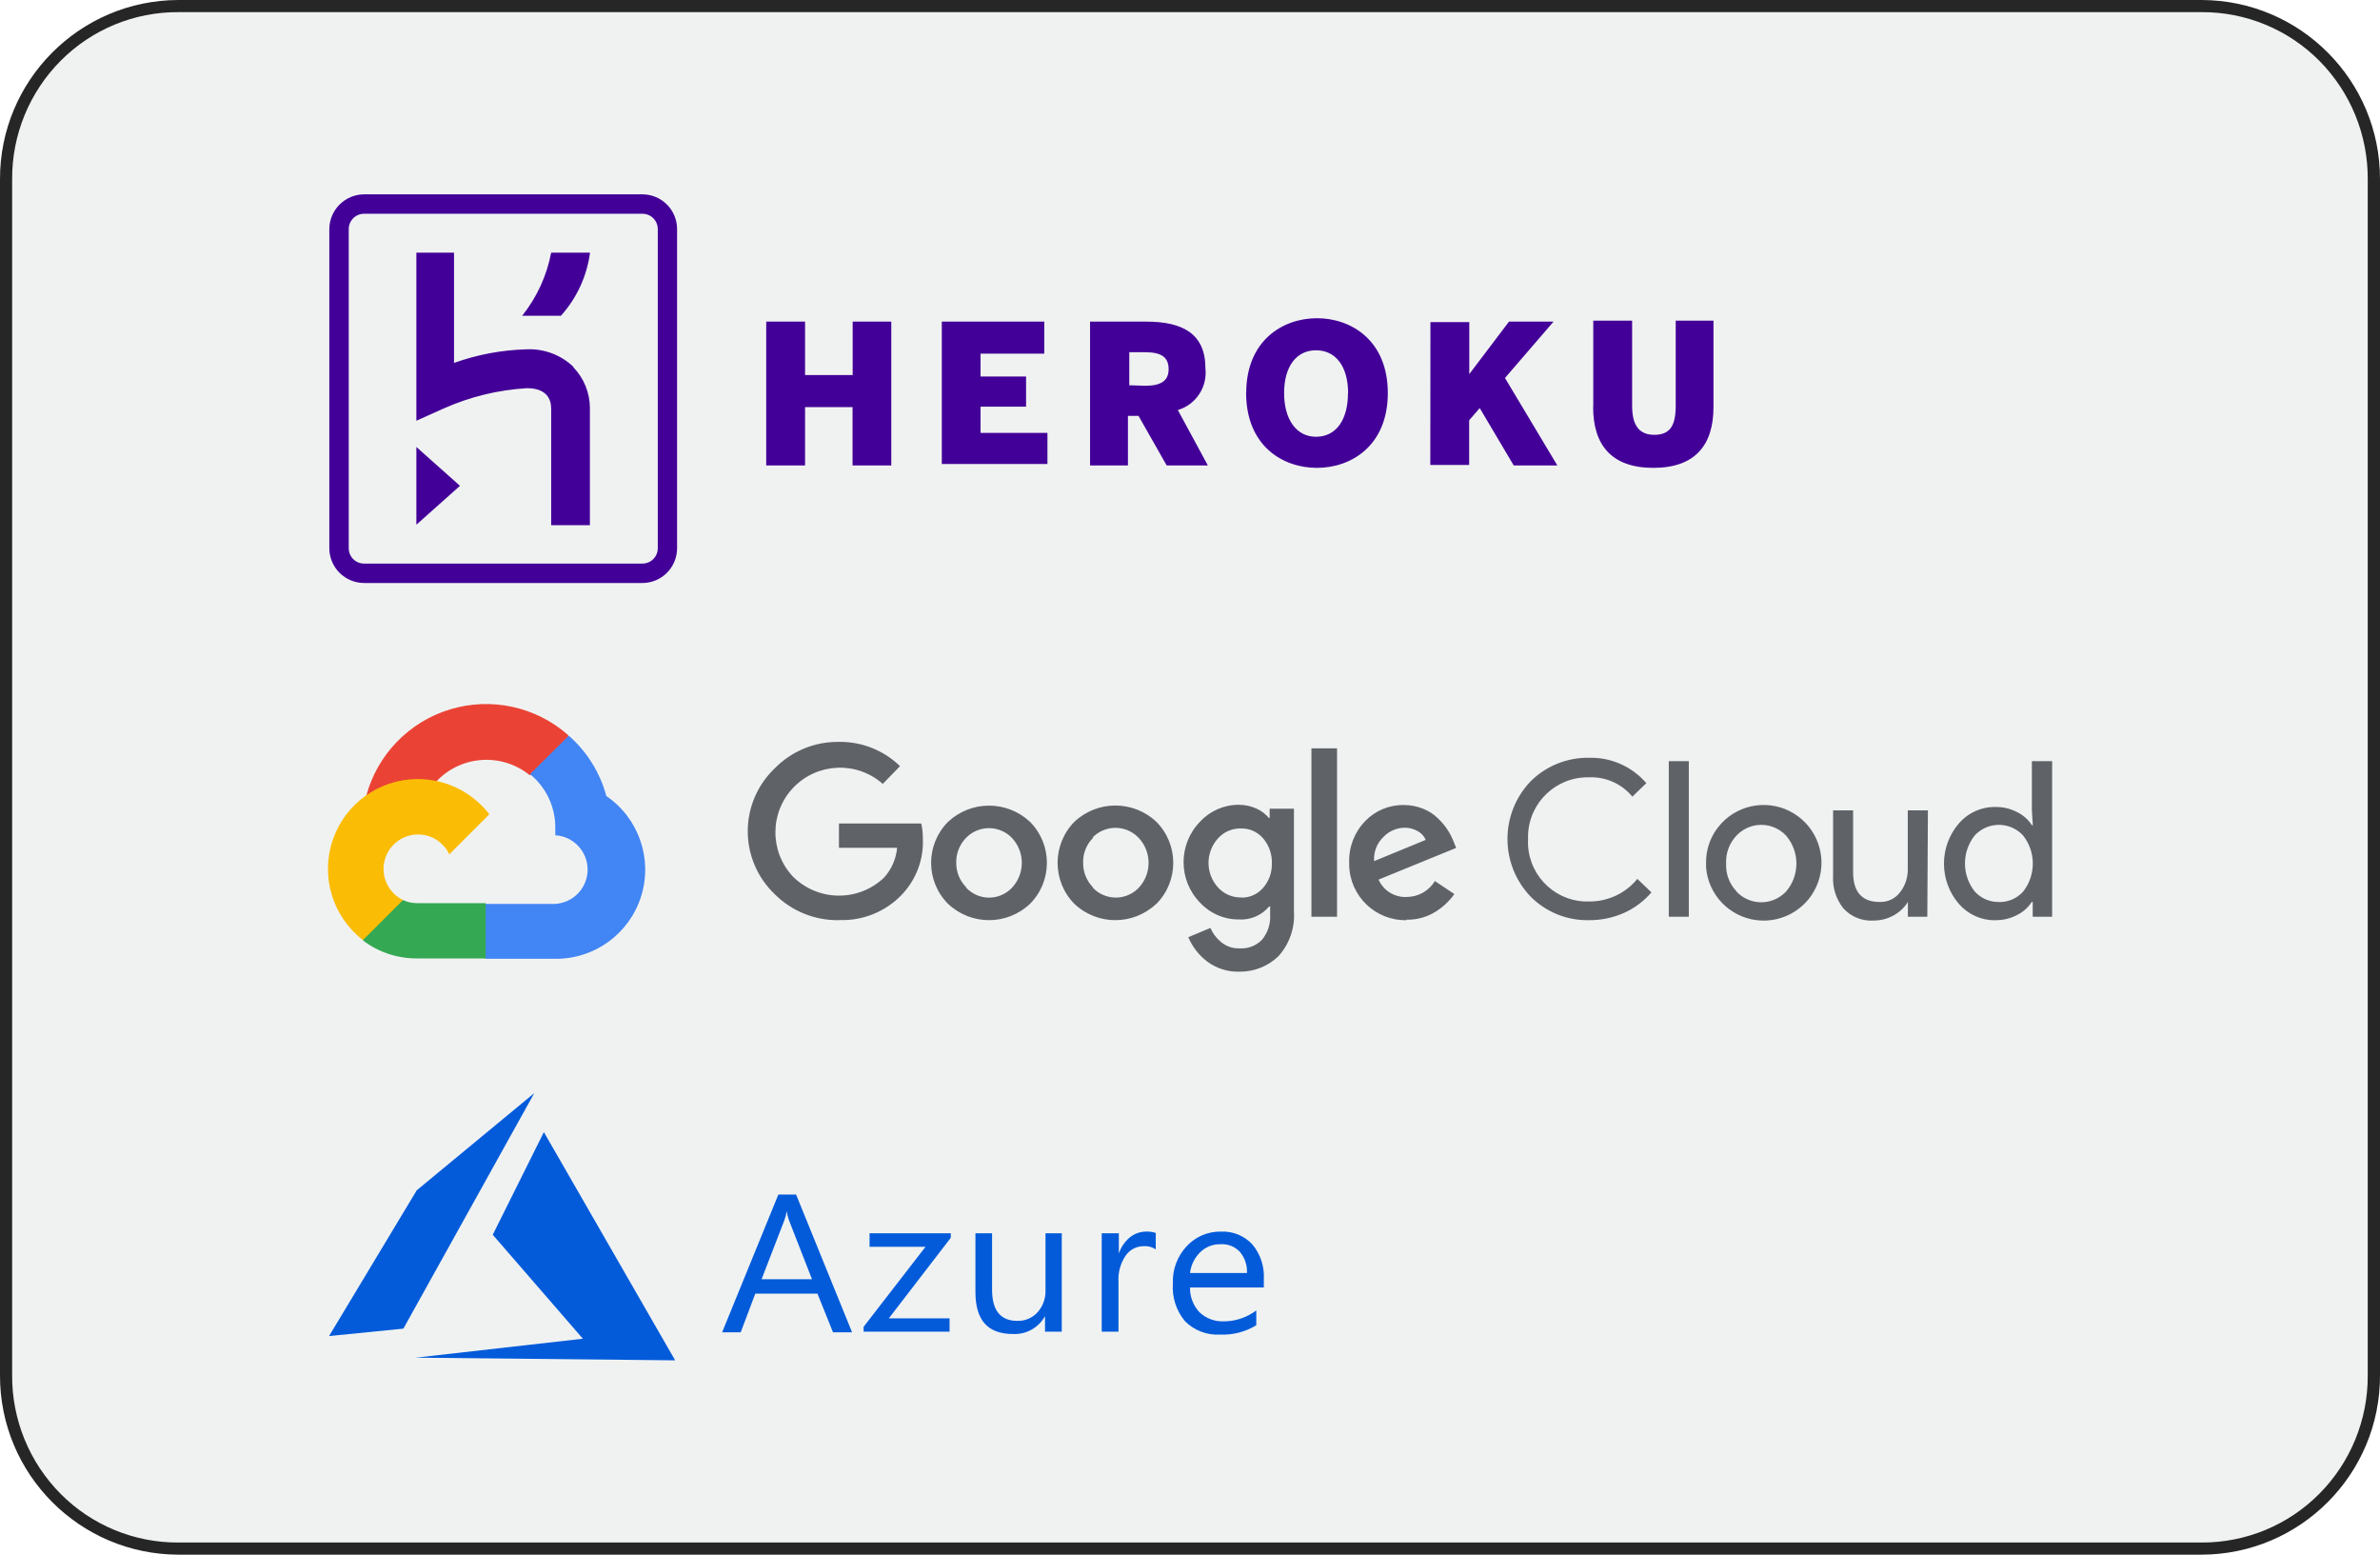
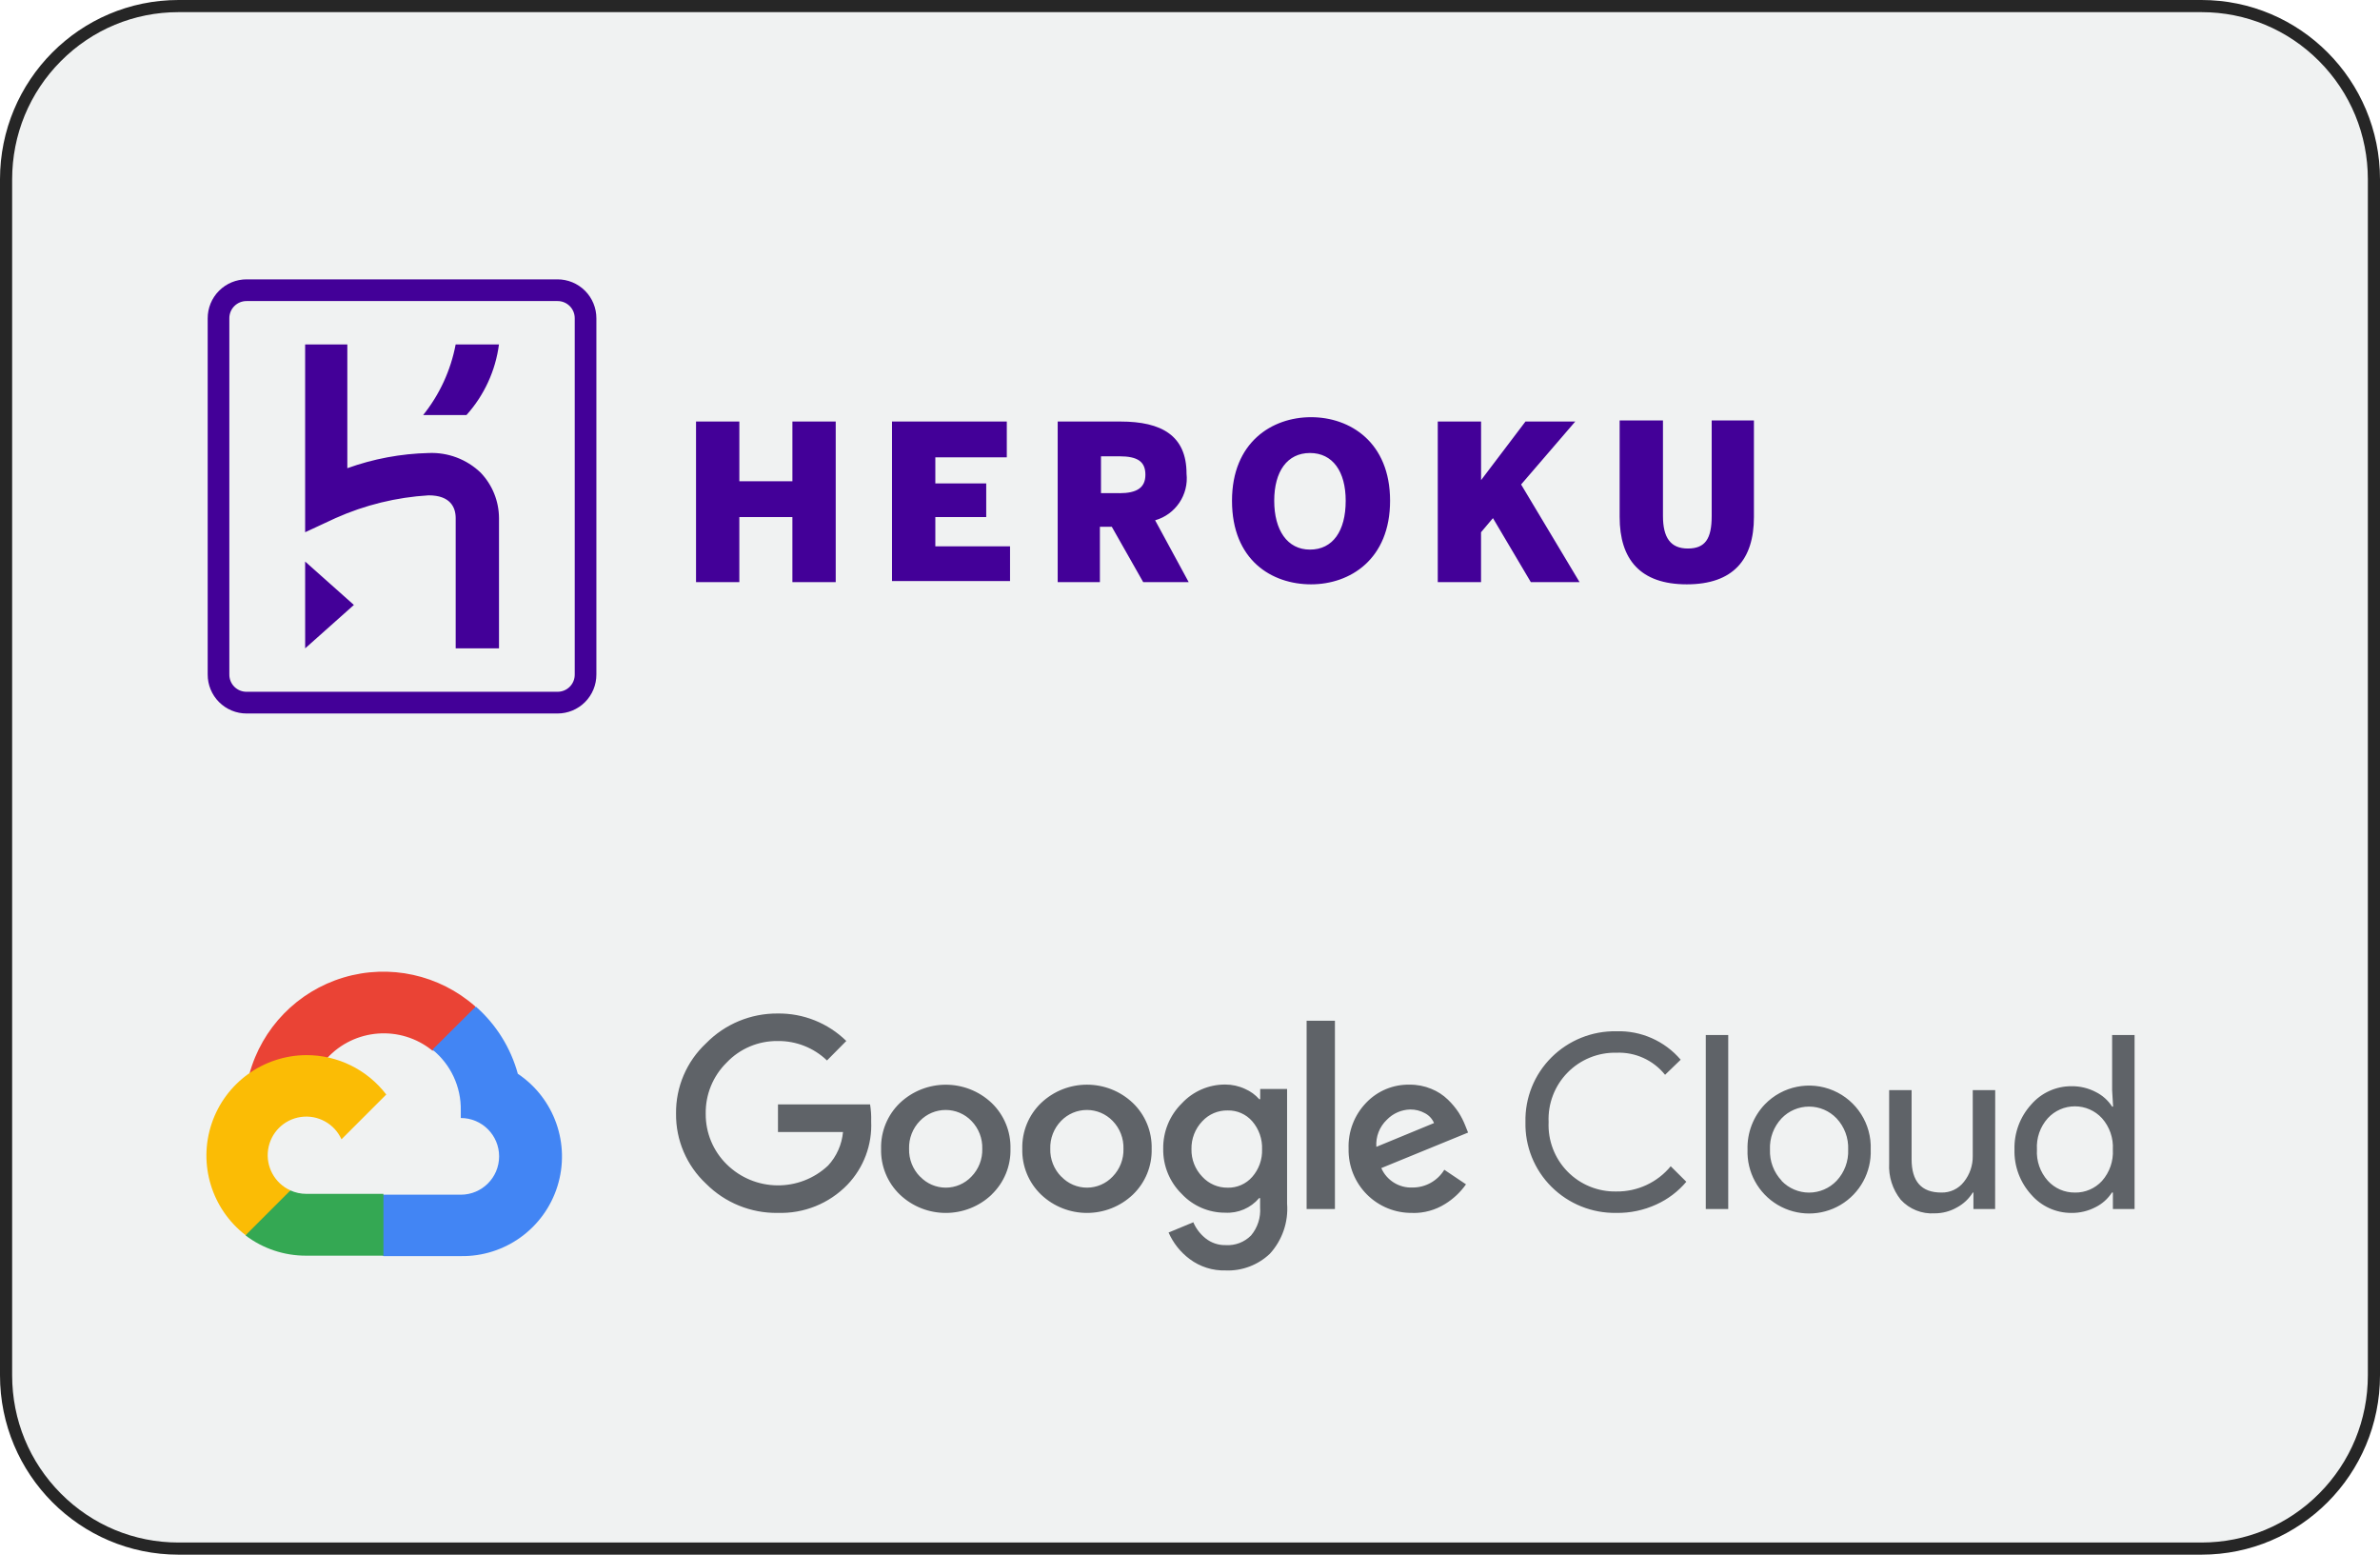
- <svg xmlns="http://www.w3.org/2000/svg" viewBox="0 0 196 128">
-   <defs>
-     <style>.cls-1{fill:#f0f2f2;}.cls-2{fill:#262626;}.cls-3,.cls-4{fill:#035bda;}.cls-3{fill-rule:evenodd;}.cls-5{fill:#ea4335;}.cls-6{fill:#4285f4;}.cls-7{fill:#34a853;}.cls-8{fill:#fbbc05;}.cls-9{fill:#5f6368;}.cls-10{fill:#430098;}</style>
-   </defs>
-   <g id="Layer_2" data-name="Layer 2">
-     <g id="Layer_1-2" data-name="Layer 1">
-       <path class="cls-1" d="M181.3,127.5H14.7a14.08,14.08,0,0,1-10-4.18A14.23,14.23,0,0,1,.5,113.23V14.77A14.25,14.25,0,0,1,4.66,4.68,14.08,14.08,0,0,1,14.7.5H181.3a14.08,14.08,0,0,1,10,4.18,14.23,14.23,0,0,1,4.16,10.09v98.46a14.23,14.23,0,0,1-4.16,10.09A14.08,14.08,0,0,1,181.3,127.5Z" />
-       <path class="cls-2" d="M14.7,1A13.57,13.57,0,0,0,5,5a13.72,13.72,0,0,0-4,9.74v98.46A13.75,13.75,0,0,0,5,123a13.57,13.57,0,0,0,9.69,4H181.3a13.58,13.58,0,0,0,9.69-4,13.72,13.72,0,0,0,4-9.74V14.77A13.75,13.75,0,0,0,191,5a13.57,13.57,0,0,0-9.69-4H14.7m0-1H181.3A14.73,14.73,0,0,1,196,14.77v98.46A14.73,14.73,0,0,1,181.3,128H14.7A14.73,14.73,0,0,1,0,113.23V14.77A14.73,14.73,0,0,1,14.7,0Z" />
-       <path class="cls-3" d="M44.79,93.21l-4.21,8.45L48,110.22l-13.77,1.56,21.37.22L44.79,93.21ZM44,90l-9.68,8L27.1,110l6.12-.61Z" />
-       <path class="cls-4" d="M64.1,98.35l-4.63,11.34H61l1.2-3.18h5.12l1.28,3.18h1.57L65.56,98.35Zm.69,1.37h0a3.84,3.84,0,0,0,.19.76l1.89,4.84H62.72l1.87-4.84a3.86,3.86,0,0,0,.2-.76Zm35.77,1.68a3.75,3.75,0,0,0-2.83,1.2,4.22,4.22,0,0,0-1.14,3.07,4.34,4.34,0,0,0,1,3.11,3.76,3.76,0,0,0,2.87,1.1,5.27,5.27,0,0,0,3-.77v-1.22a4.45,4.45,0,0,1-2.67.9,2.75,2.75,0,0,1-2-.74A2.9,2.9,0,0,1,98,106h6.08v-.68a4.11,4.11,0,0,0-.93-2.85A3.32,3.32,0,0,0,100.56,101.4Zm-6.16,0a2.15,2.15,0,0,0-1.36.48,2.9,2.9,0,0,0-.9,1.33h0v-1.67H90.73v8.1h1.38v-4.12a3.46,3.46,0,0,1,.59-2.14,1.79,1.79,0,0,1,1.48-.78,1.66,1.66,0,0,1,1,.26v-1.35a2.26,2.26,0,0,0-.82-.11Zm-22.79.14v1.11h4.61l-5.1,6.59v.4H78.2v-1.1h-5l5.1-6.63v-.37Zm8.72,0v4.84c0,2.3,1,3.45,3.08,3.45a2.85,2.85,0,0,0,2.65-1.47h0v1.28h1.38v-8.1H86.1v4.67a2.6,2.6,0,0,1-.66,1.84,2.16,2.16,0,0,1-1.66.7c-1.39,0-2.08-.86-2.08-2.57v-4.64Zm20.21.9a2,2,0,0,1,1.57.63,2.5,2.5,0,0,1,.58,1.74H98a2.87,2.87,0,0,1,.84-1.71,2.29,2.29,0,0,1,1.66-.66Z" />
-       <path class="cls-5" d="M43.62,63.8h.8l2.27-2.27.11-1a10.22,10.22,0,0,0-16.64,5,1.16,1.16,0,0,1,.8,0l4.55-.75s.23-.39.35-.36a5.66,5.66,0,0,1,7.77-.59Z" />
-       <path class="cls-6" d="M49.93,65.52a10.12,10.12,0,0,0-3.09-4.95l-3.19,3.17a5.64,5.64,0,0,1,2.08,4.47v.56a2.83,2.83,0,0,1,0,5.65H40l-.56.57v3.38l.56.57h5.69a7.34,7.34,0,0,0,4.2-13.43Z" />
-       <path class="cls-7" d="M34.35,78.91H40V74.36H34.35a2.81,2.81,0,0,1-1.17-.26l-.8.25-2.29,2.28-.2.8a7.31,7.31,0,0,0,4.46,1.48Z" />
-       <path class="cls-8" d="M34.35,64.14A7.4,7.4,0,0,0,29.89,77.4l3.3-3.3A2.84,2.84,0,1,1,37,70.34l3.3-3.3A7.45,7.45,0,0,0,34.35,64.14Z" />
-       <path class="cls-9" d="M69.07,75.76a7.31,7.31,0,0,1-5.28-2.15,7.15,7.15,0,0,1,0-10.34,7.27,7.27,0,0,1,5.28-2.19,7.07,7.07,0,0,1,5.05,2L72.7,64.54a5.32,5.32,0,0,0-7.39,7.64,5.38,5.38,0,0,0,7.48.09,4.22,4.22,0,0,0,1.09-2.47H69.09v-2h6.78A5.75,5.75,0,0,1,76,69a6.3,6.3,0,0,1-1.75,4.68,6.77,6.77,0,0,1-5.13,2.07Zm15.76-1.35a4.91,4.91,0,0,1-6.76,0,4.78,4.78,0,0,1,0-6.74,4.93,4.93,0,0,1,6.76,0,4.79,4.79,0,0,1,0,6.74Zm-5.26-1.32a2.59,2.59,0,0,0,3.67.1.94.94,0,0,0,.1-.1,3,3,0,0,0,0-4.1,2.63,2.63,0,0,0-3.73-.06l-.06.06a2.85,2.85,0,0,0-.8,2.05,2.8,2.8,0,0,0,.81,2Zm15.66,1.32a4.91,4.91,0,0,1-6.76,0,4.82,4.82,0,0,1,0-6.74,4.92,4.92,0,0,1,6.77,0,4.8,4.8,0,0,1,0,6.74ZM90,73.09a2.61,2.61,0,0,0,3.68.1l.1-.1a3,3,0,0,0,0-4.1A2.63,2.63,0,0,0,90,68.93L90,69a2.77,2.77,0,0,0-.8,2.05,2.84,2.84,0,0,0,.8,2ZM102.06,80a4.21,4.21,0,0,1-2.65-.84,4.91,4.91,0,0,1-1.55-2l1.82-.76a3.08,3.08,0,0,0,.9,1.18,2.24,2.24,0,0,0,1.49.5,2.35,2.35,0,0,0,1.86-.71,2.93,2.93,0,0,0,.67-2.06v-.68h-.08a3,3,0,0,1-2.5,1.07,4.29,4.29,0,0,1-3.19-1.38,4.77,4.77,0,0,1,0-6.67,4.32,4.32,0,0,1,3.2-1.39,3.52,3.52,0,0,1,1.46.32,2.8,2.8,0,0,1,1,.76h.07v-.76h2v8.45a5,5,0,0,1-1.27,3.69A4.52,4.52,0,0,1,102.07,80Zm.15-6.1a2.29,2.29,0,0,0,1.8-.79,2.91,2.91,0,0,0,.73-2A3,3,0,0,0,104,69a2.32,2.32,0,0,0-1.8-.79,2.45,2.45,0,0,0-1.87.79,3,3,0,0,0,0,4.09,2.5,2.5,0,0,0,1.87.8Zm7.9-12.29V75.48H108V61.61Zm5.72,14.15a4.63,4.63,0,0,1-4.72-4.53V71a4.66,4.66,0,0,1,1.31-3.39,4.31,4.31,0,0,1,3.19-1.33,4.18,4.18,0,0,1,1.6.31,3.54,3.54,0,0,1,1.22.8,5.14,5.14,0,0,1,1.27,1.88l.22.54-6.39,2.61a2.4,2.4,0,0,0,2.3,1.43,2.74,2.74,0,0,0,2.34-1.31l1.6,1.07a5.33,5.33,0,0,1-1.54,1.45,4.33,4.33,0,0,1-2.4.66Zm-2.67-4.86,4.25-1.75a1.41,1.41,0,0,0-.66-.72,2.09,2.09,0,0,0-1.09-.28,2.43,2.43,0,0,0-1.72.75,2.51,2.51,0,0,0-.78,2Zm17.68,4.86a6.57,6.57,0,0,1-4.78-1.93,6.86,6.86,0,0,1,0-9.51,6.65,6.65,0,0,1,4.78-1.93,6,6,0,0,1,4.74,2.09l-1.15,1.11A4.39,4.39,0,0,0,130.84,64a4.91,4.91,0,0,0-5,4.78c0,.11,0,.22,0,.33a4.89,4.89,0,0,0,4.66,5.11h.34a5.06,5.06,0,0,0,4-1.86L136,73.47a6.38,6.38,0,0,1-2.21,1.67,6.93,6.93,0,0,1-2.94.62Zm8.24-.28h-1.65V62.67h1.65Zm2.7-7.71a4.76,4.76,0,1,1-1.28,3.66V71.1a4.66,4.66,0,0,1,1.28-3.33ZM143,73.4a2.8,2.8,0,0,0,4,.09l.09-.09a3.54,3.54,0,0,0,0-4.6,2.8,2.8,0,0,0-4-.09l-.09.09a3.15,3.15,0,0,0-.85,2.3,3.1,3.1,0,0,0,.86,2.29Zm15.72,2.08h-1.6V74.26h0a3.14,3.14,0,0,1-1.16,1.1,3.37,3.37,0,0,1-1.64.43,3.09,3.09,0,0,1-2.51-1,3.92,3.92,0,0,1-.85-2.68V66.72h1.65v5.09c0,1.63.73,2.45,2.18,2.45a2,2,0,0,0,1.68-.79,3,3,0,0,0,.64-1.9V66.72h1.66Zm5.61.29a3.92,3.92,0,0,1-3-1.34,5.08,5.08,0,0,1,0-6.65,3.88,3.88,0,0,1,3-1.34,3.74,3.74,0,0,1,1.8.43,3,3,0,0,1,1.2,1.07h.08l-.08-1.21V62.67H169V75.48h-1.6V74.26h-.08a3,3,0,0,1-1.2,1.07,3.69,3.69,0,0,1-1.78.43Zm.28-1.5a2.63,2.63,0,0,0,2-.86,3.74,3.74,0,0,0,0-4.62,2.71,2.71,0,0,0-3.83-.16l-.16.16a3.71,3.71,0,0,0,0,4.6,2.59,2.59,0,0,0,2,.87Z" />
-       <path class="cls-10" d="M52.89,16H30a2.88,2.88,0,0,0-2.88,2.86V45.12A2.87,2.87,0,0,0,30,48H52.89a2.86,2.86,0,0,0,2.87-2.86V18.88A2.86,2.86,0,0,0,52.91,16Zm1.28,29.12a1.26,1.26,0,0,1-1.25,1.28H30a1.26,1.26,0,0,1-1.28-1.25V18.88A1.26,1.26,0,0,1,30,17.6H52.89a1.26,1.26,0,0,1,1.28,1.25V45.12ZM34.29,43.2,37.88,40l-3.59-3.2Zm12.93-13a5.23,5.23,0,0,0-3.83-1.44,19.19,19.19,0,0,0-6,1.12V20.8H34.29V34.64l2.23-1a19.69,19.69,0,0,1,6.87-1.68c1.6,0,2,.88,2,1.68v9.6h3.19V33.6A4.85,4.85,0,0,0,47.22,30.24ZM43,26h3.19a9.65,9.65,0,0,0,2.4-5.2H45.39A11.87,11.87,0,0,1,43,26Zm88.21,7.52V26.4h3.2v7c0,1.6.56,2.4,1.83,2.4s1.76-.72,1.76-2.4v-7h3.11v7.12c0,3.12-1.51,5-4.95,5S131.2,36.64,131.2,33.52Zm-13.41-7H121V30.8l3.27-4.32h3.67l-4,4.64,4.31,7.2h-3.59l-2.8-4.72-.87,1v3.68h-3.2Zm-15.17,5.84c0-4.32,3-6.16,5.83-6.16s5.83,1.84,5.83,6.16-3,6.16-5.83,6.16S102.62,36.72,102.62,32.32Zm8.39,0c0-2.16-1-3.52-2.64-3.52s-2.63,1.36-2.63,3.52,1,3.6,2.63,3.6,2.63-1.36,2.63-3.6ZM89.77,26.48H94.4c3,0,4.87,1,4.87,3.84A3.21,3.21,0,0,1,97,33.76l2.47,4.56H96.08l-2.32-4.08h-.87v4.08H89.77Zm4.55,5.28c1.28,0,1.92-.4,1.92-1.36S95.68,29,94.32,29H93v2.72ZM77.56,26.48H86v2.64H80.75V31H84.5v2.48H80.75v2.16h5.51v2.56h-8.7V26.48Zm-14.46,0h3.2v4.4h3.92v-4.4H73.4V38.32H70.21v-4.8H66.3v4.8H63.1Z" />
+ <svg xmlns="http://www.w3.org/2000/svg" width="196" height="128" viewBox="0 0 196 128">
+   <g transform="translate(-426.896 -1895)">
+     <g transform="translate(426.896 1895)" fill="#f0f2f2">
+       <path d="M 181.3 127.5 L 14.7 127.5 C 10.908 127.5 7.342 126.016 4.66 123.321 C 1.977 120.626 0.5 117.043 0.5 113.231 L 0.5 14.769 C 0.5 10.957 1.977 7.374 4.66 4.679 C 7.342 1.984 10.908 0.5 14.7 0.5 L 181.3 0.5 C 185.093 0.5 188.658 1.984 191.34 4.679 C 194.023 7.374 195.5 10.957 195.5 14.769 L 195.5 113.231 C 195.5 117.043 194.023 120.626 191.34 123.321 C 188.658 126.016 185.093 127.5 181.3 127.5 Z" stroke="none" />
+       <path d="M 14.7 1 C 11.042 1 7.602 2.432 5.014 5.031 C 2.426 7.632 1 11.09 1 14.769 L 1 113.231 C 1 116.91 2.426 120.368 5.014 122.969 C 7.602 125.568 11.042 127 14.7 127 L 181.3 127 C 184.959 127 188.398 125.568 190.986 122.969 C 193.574 120.368 195 116.91 195 113.231 L 195 14.769 C 195 11.09 193.574 7.632 190.986 5.031 C 188.398 2.432 184.959 1 181.3 1 L 14.7 1 M 14.7 0 L 181.3 0 C 189.419 0 196 6.612 196 14.769 L 196 113.231 C 196 121.388 189.419 128 181.3 128 L 14.7 128 C 6.581 128 0 121.388 0 113.231 L 0 14.769 C 0 6.612 6.581 0 14.7 0 Z" stroke="none" fill="#262626" />
+     </g>
+     <g transform="translate(442.851 1974.856)">
+       <path d="M20.048,6.633h.893l2.545-2.545.125-1.081A11.44,11.44,0,0,0,5,8.589a1.384,1.384,0,0,1,.893-.054l5.09-.839s.259-.429.393-.4a6.35,6.35,0,0,1,8.689-.661Z" transform="translate(-0.423 0)" fill="#ea4335" />
+       <path d="M28.36,8.894A11.375,11.375,0,0,0,24.9,3.36L21.332,6.907a6.287,6.287,0,0,1,2.331,5v.63a3.157,3.157,0,1,1,0,6.314H17.3l-.634.638v3.787l.634.63h6.358a8.2,8.2,0,0,0,4.7-15.013Z" transform="translate(-1.671 -0.344)" fill="#4285f4" />
+       <path d="M9.652,25.846h6.358v-5.09H9.652A3.161,3.161,0,0,1,8.34,20.47l-.894.277L4.883,23.292l-.223.893a8.225,8.225,0,0,0,4.992,1.661Z" transform="translate(-0.387 -2.319)" fill="#34a853" />
+       <path d="M9.265,8A8.27,8.27,0,0,0,4.273,22.825l3.688-3.688a3.179,3.179,0,1,1,4.206-4.206l3.688-3.688A8.261,8.261,0,0,0,9.265,8Z" transform="translate(0 -0.985)" fill="#fbbc05" />
+       <g transform="translate(39.718 3.587)">
+         <path d="M51.788,20.418a8.164,8.164,0,0,1-5.894-2.4,7.78,7.78,0,0,1-2.474-5.783,7.789,7.789,0,0,1,2.474-5.783A8.163,8.163,0,0,1,51.788,4a7.923,7.923,0,0,1,5.653,2.262l-1.59,1.605a5.746,5.746,0,0,0-4.063-1.6,5.681,5.681,0,0,0-4.2,1.774,5.772,5.772,0,0,0-1.724,4.213,5.772,5.772,0,0,0,1.724,4.16,6.022,6.022,0,0,0,8.359.1,4.7,4.7,0,0,0,1.223-2.758H51.815V11.486H59.4a7.154,7.154,0,0,1,.089,1.384A7.068,7.068,0,0,1,57.53,18.1a7.627,7.627,0,0,1-5.742,2.315ZM69.416,18.91a5.492,5.492,0,0,1-7.564,0,5.038,5.038,0,0,1-1.545-3.77,5.047,5.047,0,0,1,1.545-3.77,5.5,5.5,0,0,1,7.564,0,5.047,5.047,0,0,1,1.545,3.77,5.038,5.038,0,0,1-1.554,3.77Zm-5.894-1.481a2.907,2.907,0,0,0,4.224,0,3.146,3.146,0,0,0,.893-2.288,3.155,3.155,0,0,0-.893-2.3,2.952,2.952,0,0,0-4.242,0,3.155,3.155,0,0,0-.893,2.3,3.146,3.146,0,0,0,.9,2.288ZM81.044,18.91a5.492,5.492,0,0,1-7.564,0,5.038,5.038,0,0,1-1.545-3.77,5.047,5.047,0,0,1,1.545-3.77,5.492,5.492,0,0,1,7.564,0,5.047,5.047,0,0,1,1.545,3.77,5.038,5.038,0,0,1-1.545,3.77ZM75.15,17.429a2.907,2.907,0,0,0,4.224,0,3.146,3.146,0,0,0,.893-2.288,3.155,3.155,0,0,0-.893-2.3,2.952,2.952,0,0,0-4.242,0,3.155,3.155,0,0,0-.893,2.3,3.146,3.146,0,0,0,.9,2.288Zm13.539,7.725a4.7,4.7,0,0,1-2.974-.94,5.443,5.443,0,0,1-1.733-2.182l2.036-.843a3.409,3.409,0,0,0,1.009,1.322,2.556,2.556,0,0,0,1.67.559,2.689,2.689,0,0,0,2.081-.8,3.223,3.223,0,0,0,.741-2.306V19.2h-.08a3.413,3.413,0,0,1-2.8,1.2,4.865,4.865,0,0,1-3.572-1.543,5.082,5.082,0,0,1-1.527-3.716A5.135,5.135,0,0,1,85.071,11.4a4.856,4.856,0,0,1,3.572-1.552,3.862,3.862,0,0,1,1.643.364,3.3,3.3,0,0,1,1.161.843h.08v-.843h2.215v9.446a5.485,5.485,0,0,1-1.42,4.124,5.02,5.02,0,0,1-3.635,1.375Zm.161-6.812a2.607,2.607,0,0,0,2.018-.887,3.268,3.268,0,0,0,.813-2.271,3.339,3.339,0,0,0-.813-2.315,2.6,2.6,0,0,0-2.018-.887,2.769,2.769,0,0,0-2.09.887,3.225,3.225,0,0,0-.893,2.3,3.164,3.164,0,0,0,.893,2.271,2.777,2.777,0,0,0,2.09.9ZM97.681,4.594V20.1H95.35V4.594Zm6.394,15.823a5.169,5.169,0,0,1-5.269-5.277,5.178,5.178,0,0,1,1.456-3.8,4.8,4.8,0,0,1,3.572-1.481,4.537,4.537,0,0,1,1.786.346,4.209,4.209,0,0,1,1.366.887,6.218,6.218,0,0,1,.893,1.073,6.324,6.324,0,0,1,.527,1.038l.241.6L101.5,16.728a2.681,2.681,0,0,0,2.572,1.6,3.05,3.05,0,0,0,2.617-1.463l1.786,1.2a5.868,5.868,0,0,1-1.715,1.614,4.883,4.883,0,0,1-2.688.745Zm-2.983-5.437,4.751-1.96a1.636,1.636,0,0,0-.741-.807,2.433,2.433,0,0,0-1.223-.31,2.768,2.768,0,0,0-1.92.843,2.8,2.8,0,0,0-.866,2.235Zm19.763,5.437a7.385,7.385,0,0,1-5.346-2.155,7.282,7.282,0,0,1-2.138-5.322,7.282,7.282,0,0,1,2.138-5.322,7.385,7.385,0,0,1,5.346-2.155,6.682,6.682,0,0,1,5.3,2.342l-1.286,1.242a4.872,4.872,0,0,0-4-1.818,5.467,5.467,0,0,0-5.59,5.712,5.467,5.467,0,0,0,5.59,5.712,5.7,5.7,0,0,0,4.465-2.076l1.286,1.277a7.014,7.014,0,0,1-2.474,1.872,7.617,7.617,0,0,1-3.286.692Zm9.216-.319h-1.849V5.774h1.849Zm3.018-8.621a5.076,5.076,0,0,1,8.716,3.725,5.076,5.076,0,1,1-10.145,0,5.169,5.169,0,0,1,1.429-3.725Zm1.375,6.3a3.131,3.131,0,0,0,4.528,0,3.534,3.534,0,0,0,.956-2.572,3.534,3.534,0,0,0-.956-2.572,3.131,3.131,0,0,0-4.528,0,3.534,3.534,0,0,0-.956,2.572,3.534,3.534,0,0,0,.964,2.563ZM152.05,20.1h-1.786V18.741h-.054a3.429,3.429,0,0,1-1.3,1.224,3.663,3.663,0,0,1-1.831.488,3.486,3.486,0,0,1-2.8-1.118,4.415,4.415,0,0,1-.956-3V10.306h1.849V16q0,2.741,2.438,2.741a2.274,2.274,0,0,0,1.875-.887,3.329,3.329,0,0,0,.723-2.12V10.306h1.849Zm6.278.319a4.353,4.353,0,0,1-3.3-1.5,5.3,5.3,0,0,1-1.384-3.716,5.3,5.3,0,0,1,1.384-3.716,4.353,4.353,0,0,1,3.3-1.5,4.212,4.212,0,0,1,2.018.479,3.413,3.413,0,0,1,1.34,1.2h.08l-.08-1.357V5.774h1.849V20.1h-1.786V18.741h-.08a3.412,3.412,0,0,1-1.34,1.2,4.212,4.212,0,0,1-2,.479Zm.3-1.676a2.956,2.956,0,0,0,2.224-.958,3.577,3.577,0,0,0,.893-2.581,3.577,3.577,0,0,0-.893-2.581,3.032,3.032,0,0,0-4.465,0,3.533,3.533,0,0,0-.893,2.572,3.533,3.533,0,0,0,.893,2.572A2.956,2.956,0,0,0,158.631,18.741Z" transform="translate(-43.419 -3.999)" fill="#5f6368" />
+       </g>
+     </g>
+     <g transform="translate(328 2266)">
+       <g transform="translate(116 -348)">
+         <g transform="translate(0 0)">
+           <path d="M28.8,0H3.21A3.2,3.2,0,0,0,0,3.217v29.31a3.2,3.2,0,0,0,3.21,3.217H28.8a3.2,3.2,0,0,0,3.21-3.217V3.217A3.2,3.2,0,0,0,28.8,0Zm1.427,32.526a1.41,1.41,0,0,1-1.427,1.43H3.21a1.41,1.41,0,0,1-1.427-1.43V3.217A1.41,1.41,0,0,1,3.21,1.787H28.8a1.41,1.41,0,0,1,1.427,1.43v29.31Zm-22.2-2.145,4.013-3.574L8.025,23.233ZM22.471,15.906a5.825,5.825,0,0,0-4.28-1.608A21.223,21.223,0,0,0,11.5,15.548V5.362H8.025V20.821l2.5-1.162a22.049,22.049,0,0,1,7.669-1.877c1.783,0,2.229.983,2.229,1.877V30.382h3.567V19.659A5.445,5.445,0,0,0,22.471,15.906ZM17.745,11.17h3.567a10.789,10.789,0,0,0,2.675-5.808H20.42A13.205,13.205,0,0,1,17.745,11.17Zm98.534,8.4V11.617h3.567V19.48c0,1.787.624,2.681,2.051,2.681s1.962-.8,1.962-2.681V11.617h3.478v7.953c0,3.485-1.694,5.54-5.529,5.54S116.279,23.054,116.279,19.569ZM101.3,11.706h3.567v4.825l3.656-4.825h4.1l-4.459,5.183,4.815,8.042h-4.013l-3.121-5.272-.981,1.162v4.11H101.3V11.706ZM84.355,18.229c0-4.825,3.3-6.881,6.509-6.881s6.509,2.055,6.509,6.881-3.3,6.881-6.509,6.881S84.355,23.144,84.355,18.229Zm9.363,0c0-2.413-1.07-3.932-2.943-3.932s-2.943,1.519-2.943,3.932,1.07,4.021,2.943,4.021S93.718,20.731,93.718,18.229ZM70,11.706h5.172c3.388,0,5.439,1.162,5.439,4.289a3.589,3.589,0,0,1-2.586,3.842l2.764,5.093H77.043l-2.586-4.557h-.981v4.557H70V11.706Zm5.083,5.9c1.427,0,2.14-.447,2.14-1.519s-.624-1.519-2.14-1.519H73.566V17.6h1.516Zm-18.726-5.9h9.452v2.949H59.923V16.8h4.191v2.77H59.923v2.413h6.153v2.859h-9.72V11.706Zm-16.14,0h3.567v4.915h4.369V11.706h3.567V24.931H48.152V19.569H43.783v5.362H40.216V11.706Z" transform="translate(0 0)" fill="#430098" />
+         </g>
+       </g>
    </g>
  </g>
</svg>
